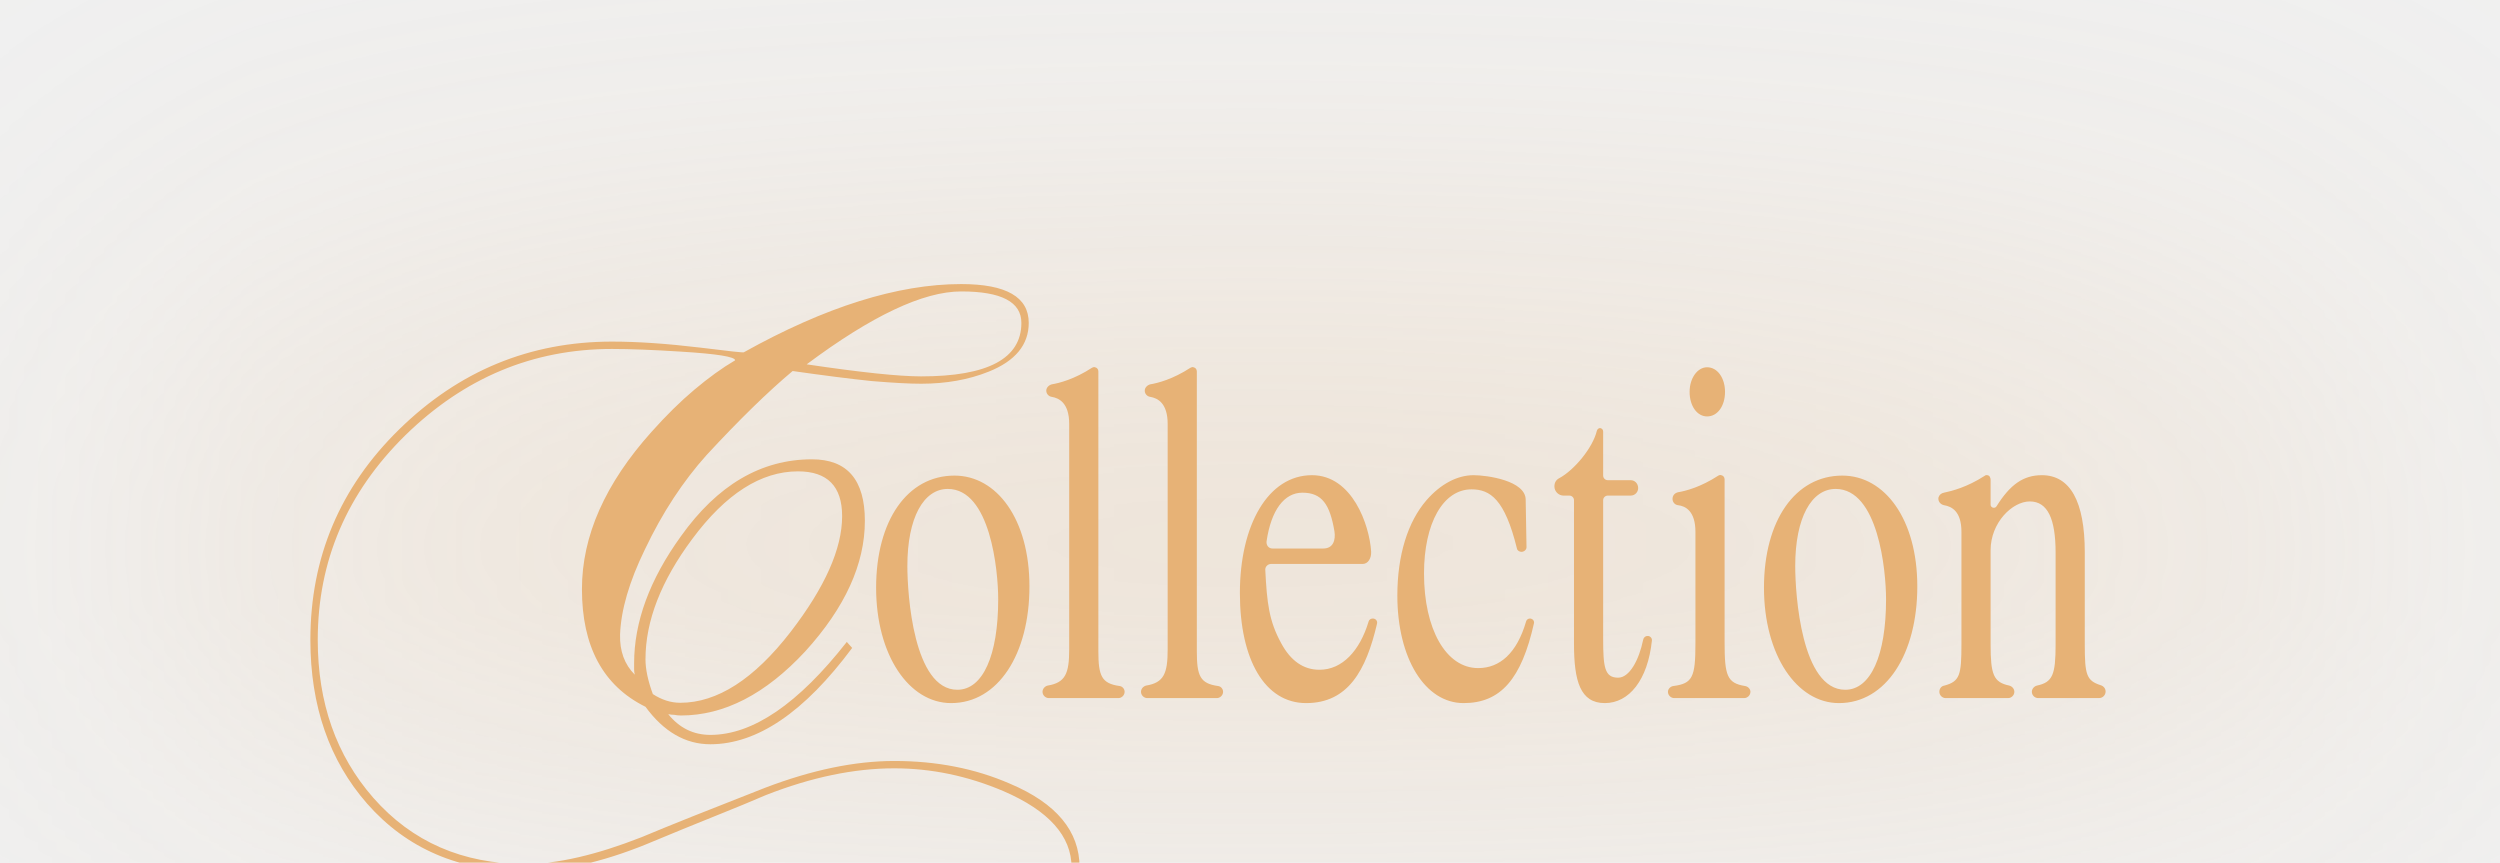
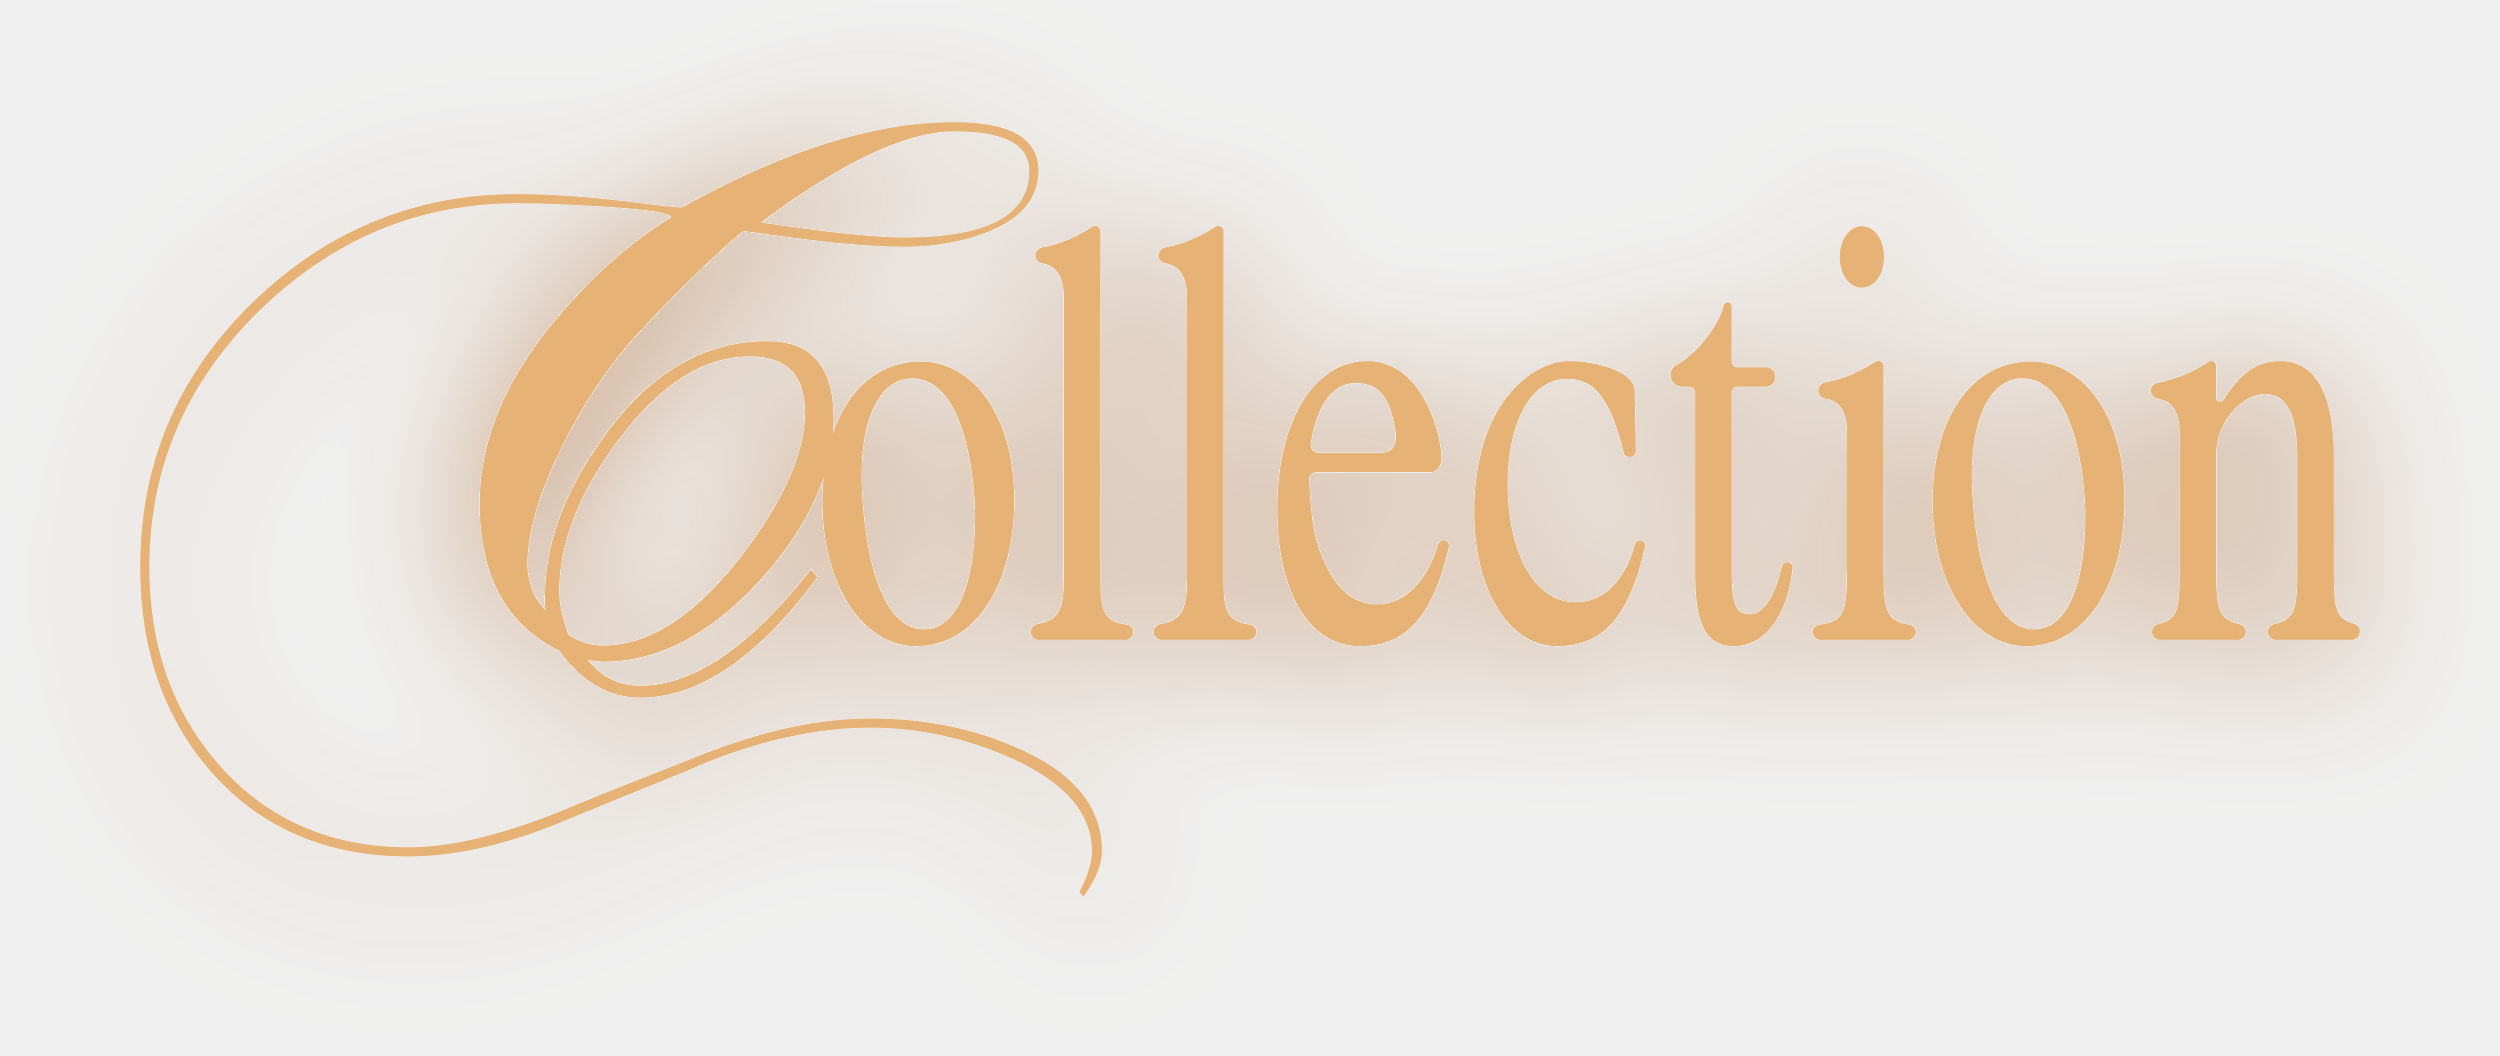
- <svg xmlns="http://www.w3.org/2000/svg" width="684" height="236" viewBox="0 0 684 236" fill="none">
-   <g clip-path="url(#clip0_1065_1035)">
-     <g filter="url(#filter0_f_1065_1035)">
-       <ellipse cx="342" cy="151.5" rx="342" ry="52.5" fill="#E7B276" fill-opacity="0.32" />
-     </g>
-     <path d="M295.371 237.299C295.371 240.105 294.029 243.399 291.345 247.181C290.857 246.693 290.552 246.327 290.43 246.083C292.26 242.667 293.175 239.739 293.175 237.299C293.175 228.759 286.953 221.805 274.509 216.437C264.749 212.289 254.806 210.215 244.68 210.215C233.7 210.215 221.988 212.655 209.544 217.535C205.884 219.121 201.309 221.012 195.819 223.208C190.329 225.404 183.924 228.027 176.604 231.077C164.526 235.957 153.546 238.397 143.664 238.397C125.73 238.397 111.334 232.236 100.476 219.914C90.106 208.08 84.921 193.135 84.921 175.079C84.921 152.509 93.034 133.294 109.26 117.434C125.608 101.452 145.006 93.461 167.454 93.461C174.408 93.461 182.46 94.01 191.61 95.108C199.418 96.084 203.383 96.511 203.505 96.389C225.831 83.945 245.656 77.723 262.98 77.723C275.302 77.723 281.463 81.261 281.463 88.337C281.463 94.315 277.803 98.768 270.483 101.696C264.993 103.892 258.832 104.99 252 104.99C248.828 104.99 244.314 104.746 238.458 104.258C232.602 103.648 225.404 102.733 216.864 101.513C210.032 107.247 202.163 114.933 193.257 124.571C190.085 128.109 187.096 132.013 184.29 136.283C181.484 140.553 178.861 145.25 176.421 150.374C172.151 159.158 169.894 166.905 169.65 173.615C169.528 178.129 170.87 181.789 173.676 184.595C173.554 184.107 173.493 183.619 173.493 183.131C173.493 182.643 173.493 182.094 173.493 181.484C173.493 170.138 177.763 158.548 186.303 146.714C196.307 132.684 208.263 125.669 222.171 125.669C231.809 125.669 236.628 131.281 236.628 142.505C236.628 154.339 231.199 166.234 220.341 178.19C209.483 189.902 198.137 195.758 186.303 195.758C185.693 195.758 185.083 195.697 184.473 195.575C183.985 195.575 183.436 195.514 182.826 195.392C185.876 199.174 189.719 201.065 194.355 201.065C205.945 201.065 218.389 192.586 231.687 175.628L233.151 177.275C220.097 194.843 207.165 203.627 194.355 203.627C187.523 203.627 181.606 200.211 176.604 193.379C165.014 187.645 159.219 176.909 159.219 161.171C159.219 146.653 165.563 132.318 178.251 118.166C182.277 113.652 186.181 109.809 189.963 106.637C193.867 103.343 197.588 100.659 201.126 98.585C201.126 97.609 196.185 96.816 186.303 96.206C182.521 95.962 179.044 95.779 175.872 95.657C172.7 95.535 169.894 95.474 167.454 95.474C145.86 95.474 127.011 103.343 110.907 119.081C94.925 134.819 86.934 153.485 86.934 175.079C86.934 192.281 91.997 206.677 102.123 218.267C112.737 230.345 126.584 236.384 143.664 236.384C152.448 236.384 163.062 233.944 175.506 229.064C179.288 227.478 183.924 225.587 189.414 223.391C195.026 221.195 201.675 218.572 209.361 215.522C222.171 210.642 233.944 208.202 244.68 208.202C256.27 208.202 266.823 210.276 276.339 214.424C289.027 219.792 295.371 227.417 295.371 237.299ZM279.45 88.337C279.45 82.603 273.96 79.736 262.98 79.736C252.61 79.736 238.519 86.385 220.707 99.683C235.469 101.879 245.9 102.977 252 102.977C270.3 102.977 279.45 98.097 279.45 88.337ZM230.406 141.224C230.406 133.05 226.38 128.963 218.328 128.963C208.202 128.963 198.564 135.124 189.414 147.446C180.874 158.914 176.604 169.894 176.604 180.386C176.604 183.07 177.275 186.242 178.617 189.902C181.057 191.488 183.558 192.281 186.12 192.281C196.246 192.281 206.311 185.815 216.315 172.883C225.709 160.683 230.406 150.13 230.406 141.224ZM260.225 192.368C248.711 192.368 239.705 179.258 239.705 160.79C239.705 142.436 248.255 130.124 261.137 130.124C272.765 130.124 281.657 142.094 281.657 160.448C281.657 178.916 273.107 192.368 260.225 192.368ZM273.107 163.982C273.107 156.002 270.941 133.772 259.313 133.772C252.701 133.772 248.255 141.638 248.255 154.862C248.255 162.728 249.965 188.72 261.935 188.72C268.889 188.72 273.107 179.372 273.107 163.982ZM306.326 187.694C307.124 187.808 307.694 188.492 307.694 189.29C307.694 190.202 306.896 191 305.984 191H286.946C286.034 191 285.236 190.202 285.236 189.29C285.236 188.492 285.806 187.808 286.604 187.58C291.506 186.782 292.532 184.274 292.532 177.662V115.988C292.532 110.288 289.796 108.92 287.744 108.578C286.946 108.464 286.262 107.78 286.262 106.868C286.262 106.07 286.946 105.386 287.744 105.158C289.796 104.816 293.9 103.79 298.802 100.598C299.03 100.484 299.372 100.37 299.6 100.484C300.17 100.598 300.512 101.054 300.512 101.624V178.232C300.512 184.958 301.424 187.01 306.326 187.694ZM333.267 187.694C334.065 187.808 334.635 188.492 334.635 189.29C334.635 190.202 333.837 191 332.925 191H313.887C312.975 191 312.177 190.202 312.177 189.29C312.177 188.492 312.747 187.808 313.545 187.58C318.447 186.782 319.473 184.274 319.473 177.662V115.988C319.473 110.288 316.737 108.92 314.685 108.578C313.887 108.464 313.203 107.78 313.203 106.868C313.203 106.07 313.887 105.386 314.685 105.158C316.737 104.816 320.841 103.79 325.743 100.598C325.971 100.484 326.313 100.37 326.541 100.484C327.111 100.598 327.453 101.054 327.453 101.624V178.232C327.453 184.958 328.365 187.01 333.267 187.694ZM375.598 169.226C376.396 169.226 376.966 169.91 376.738 170.708C373.774 183.362 368.872 192.368 357.358 192.368C346.072 192.368 339.232 180.512 339.232 162.272C339.232 143.576 346.984 130.01 358.954 130.01C370.012 130.01 374.686 143.69 375.142 150.872C375.256 152.81 374.23 154.292 372.862 154.292H347.782C346.87 154.292 346.072 155.09 346.186 156.002C346.642 165.008 347.212 169.91 350.518 175.952C353.14 180.854 356.674 183.248 361.006 183.248C367.276 183.248 372.064 178.004 374.458 170.024C374.572 169.568 375.028 169.226 375.598 169.226ZM348.124 150.074H362.032C364.768 150.074 365.452 147.794 365.11 145.4C363.856 137.99 361.69 134.798 356.332 134.798C351.43 134.798 347.782 139.472 346.528 148.136C346.414 149.162 347.098 150.074 348.124 150.074ZM418.566 169.226C419.25 169.226 419.82 169.796 419.706 170.48C416.286 185.756 410.586 192.368 400.44 192.368C389.838 192.368 382.314 180.056 382.314 162.956C382.314 151.898 385.164 142.778 390.294 136.85C394.17 132.404 398.73 130.01 403.176 130.01C406.824 130.01 417.426 131.492 417.426 136.736L417.654 149.732C417.654 150.416 416.97 150.986 416.286 150.986C415.716 150.986 415.146 150.644 415.032 150.074C411.726 136.622 407.736 133.886 402.606 133.886C394.854 133.886 389.61 143.12 389.61 156.914C389.61 172.19 395.652 182.792 404.43 182.792C410.358 182.792 415.032 178.688 417.54 170.024C417.654 169.568 418.11 169.226 418.566 169.226ZM450.708 174.014C451.392 173.9 452.076 174.584 451.962 175.268C450.822 186.098 445.692 192.368 439.08 192.368C432.354 192.368 430.644 186.326 430.644 176.18V136.85C430.644 136.166 430.074 135.596 429.39 135.596H427.794C426.426 135.596 425.286 134.456 425.286 133.088C425.286 132.062 425.742 131.264 426.654 130.808C430.644 128.642 435.774 122.6 436.914 117.812C437.028 117.47 437.37 117.128 437.712 117.128C438.282 117.128 438.624 117.584 438.624 118.04V130.124C438.624 130.808 439.194 131.378 439.878 131.378H446.148C447.288 131.378 448.2 132.29 448.2 133.544C448.2 134.684 447.288 135.596 446.148 135.596H439.878C439.194 135.596 438.624 136.166 438.624 136.85V174.584C438.624 182.45 438.966 185.414 442.728 185.414C445.806 185.414 448.428 180.626 449.568 175.04C449.682 174.47 450.138 174.014 450.708 174.014ZM467.063 113.936C464.327 113.936 462.275 111.086 462.275 107.21C462.275 103.448 464.441 100.484 467.063 100.484C469.913 100.484 471.965 103.448 471.965 107.21C471.965 111.086 469.913 113.936 467.063 113.936ZM477.437 187.694C478.235 187.808 478.919 188.492 478.919 189.29C478.919 190.202 478.121 191 477.209 191H458.057C457.145 191 456.347 190.202 456.347 189.29C456.347 188.492 457.031 187.808 457.829 187.694C463.073 187.01 463.871 185.3 463.871 176.066V145.514C463.871 139.814 461.135 138.446 459.083 138.218C458.171 138.104 457.601 137.306 457.601 136.508C457.601 135.596 458.171 134.912 459.083 134.684C461.135 134.342 465.239 133.316 470.141 130.124C470.369 130.01 470.597 129.896 470.939 130.01C471.509 130.124 471.851 130.58 471.851 131.15V175.838C471.851 184.844 472.535 186.896 477.437 187.694ZM503.143 192.368C491.629 192.368 482.623 179.258 482.623 160.79C482.623 142.436 491.173 130.124 504.055 130.124C515.683 130.124 524.575 142.094 524.575 160.448C524.575 178.916 516.025 192.368 503.143 192.368ZM516.025 163.982C516.025 156.002 513.859 133.772 502.231 133.772C495.619 133.772 491.173 141.638 491.173 154.862C491.173 162.728 492.883 188.72 504.853 188.72C511.807 188.72 516.025 179.372 516.025 163.982ZM574.726 187.466C575.524 187.694 576.094 188.378 576.094 189.176C576.094 190.202 575.296 191 574.27 191H557.626C556.714 191 555.916 190.202 555.916 189.29C555.916 188.492 556.486 187.808 557.284 187.58C561.616 186.668 562.414 184.616 562.414 176.294V151.214C562.414 141.98 560.248 137.192 555.346 137.192C550.558 137.192 544.63 143.006 544.63 150.53V176.294C544.63 184.616 545.428 186.668 549.76 187.58C550.558 187.808 551.128 188.492 551.128 189.29C551.128 190.202 550.33 191 549.418 191H532.318C531.406 191 530.608 190.202 530.608 189.29C530.608 188.378 531.178 187.694 531.976 187.58C536.194 186.44 536.65 184.73 536.65 176.294V145.514C536.65 139.814 533.914 138.56 531.862 138.218C530.836 137.99 530.152 137.078 530.38 136.052C530.608 135.368 531.178 134.912 531.862 134.798C534.028 134.342 538.132 133.316 542.92 130.238C543.262 129.896 543.832 129.896 544.288 130.238C544.516 130.58 544.63 130.922 544.63 131.264V138.104C544.63 138.902 545.77 139.244 546.226 138.56C549.988 132.518 553.636 130.01 558.652 130.01C566.404 130.01 570.394 137.192 570.394 151.1V176.294C570.394 184.616 570.85 186.212 574.726 187.466Z" fill="#E7B276" />
+ <svg xmlns="http://www.w3.org/2000/svg" width="547" height="231" viewBox="0 0 547 231" fill="none">
+   <g filter="url(#filter0_d_1752_426)">
+     <path d="M241.116 186.299C241.116 189.105 239.774 192.399 237.09 196.181C236.602 195.693 236.297 195.327 236.175 195.083C238.005 191.667 238.92 188.739 238.92 186.299C238.92 177.759 232.698 170.805 220.254 165.437C210.494 161.289 200.551 159.215 190.425 159.215C179.445 159.215 167.733 161.655 155.289 166.535C151.629 168.121 147.054 170.012 141.564 172.208C136.074 174.404 129.669 177.027 122.349 180.077C110.271 184.957 99.291 187.397 89.409 187.397C71.475 187.397 57.079 181.236 46.221 168.914C35.851 157.08 30.666 142.135 30.666 124.079C30.666 101.509 38.779 82.294 55.005 66.434C71.353 50.452 90.751 42.461 113.199 42.461C120.153 42.461 128.205 43.01 137.355 44.108C145.163 45.084 149.128 45.511 149.25 45.389C171.576 32.945 191.401 26.723 208.725 26.723C221.047 26.723 227.208 30.261 227.208 37.337C227.208 43.315 223.548 47.768 216.228 50.696C210.738 52.892 204.577 53.99 197.745 53.99C194.573 53.99 190.059 53.746 184.203 53.258C178.347 52.648 171.149 51.733 162.609 50.513C155.777 56.247 147.908 63.933 139.002 73.571C135.83 77.109 132.841 81.013 130.035 85.283C127.229 89.553 124.606 94.25 122.166 99.374C117.896 108.158 115.639 115.905 115.395 122.615C115.273 127.129 116.615 130.789 119.421 133.595C119.299 133.107 119.238 132.619 119.238 132.131C119.238 131.643 119.238 131.094 119.238 130.484C119.238 119.138 123.508 107.548 132.048 95.714C142.052 81.684 154.008 74.669 167.916 74.669C177.554 74.669 182.373 80.281 182.373 91.505C182.373 103.339 176.944 115.234 166.086 127.19C155.228 138.902 143.882 144.758 132.048 144.758C131.438 144.758 130.828 144.697 130.218 144.575C129.73 144.575 129.181 144.514 128.571 144.392C131.621 148.174 135.464 150.065 140.1 150.065C151.69 150.065 164.134 141.586 177.432 124.628L178.896 126.275C165.842 143.843 152.91 152.627 140.1 152.627C133.268 152.627 127.351 149.211 122.349 142.379C110.759 136.645 104.964 125.909 104.964 110.171C104.964 95.653 111.308 81.318 123.996 67.166C128.022 62.652 131.926 58.809 135.708 55.637C139.612 52.343 143.333 49.659 146.871 47.585C146.871 46.609 141.93 45.816 132.048 45.206C128.266 44.962 124.789 44.779 121.617 44.657C118.445 44.535 115.639 44.474 113.199 44.474C91.605 44.474 72.756 52.343 56.652 68.081C40.67 83.819 32.679 102.485 32.679 124.079C32.679 141.281 37.742 155.677 47.868 167.267C58.482 179.345 72.329 185.384 89.409 185.384C98.193 185.384 108.807 182.944 121.251 178.064C125.033 176.478 129.669 174.587 135.159 172.391C140.771 170.195 147.42 167.572 155.106 164.522C167.916 159.642 179.689 157.202 190.425 157.202C202.015 157.202 212.568 159.276 222.084 163.424C234.772 168.792 241.116 176.417 241.116 186.299ZM225.195 37.337C225.195 31.603 219.705 28.736 208.725 28.736C198.355 28.736 184.264 35.385 166.452 48.683C181.214 50.879 191.645 51.977 197.745 51.977C216.045 51.977 225.195 47.097 225.195 37.337ZM176.151 90.224C176.151 82.05 172.125 77.963 164.073 77.963C153.947 77.963 144.309 84.124 135.159 96.446C126.619 107.914 122.349 118.894 122.349 129.386C122.349 132.07 123.02 135.242 124.362 138.902C126.802 140.488 129.303 141.281 131.865 141.281C141.991 141.281 152.056 134.815 162.06 121.883C171.454 109.683 176.151 99.13 176.151 90.224ZM200.48 141.368C188.966 141.368 179.96 128.258 179.96 109.79C179.96 91.436 188.51 79.124 201.392 79.124C213.02 79.124 221.912 91.094 221.912 109.448C221.912 127.916 213.362 141.368 200.48 141.368ZM213.362 112.982C213.362 105.002 211.196 82.772 199.568 82.772C192.956 82.772 188.51 90.638 188.51 103.862C188.51 111.728 190.22 137.72 202.19 137.72C209.144 137.72 213.362 128.372 213.362 112.982ZM246.581 136.694C247.379 136.808 247.949 137.492 247.949 138.29C247.949 139.202 247.151 140 246.239 140H227.201C226.289 140 225.491 139.202 225.491 138.29C225.491 137.492 226.061 136.808 226.859 136.58C231.761 135.782 232.787 133.274 232.787 126.662V64.988C232.787 59.288 230.051 57.92 227.999 57.578C227.201 57.464 226.517 56.78 226.517 55.868C226.517 55.07 227.201 54.386 227.999 54.158C230.051 53.816 234.155 52.79 239.057 49.598C239.285 49.484 239.627 49.37 239.855 49.484C240.425 49.598 240.767 50.054 240.767 50.624V127.232C240.767 133.958 241.679 136.01 246.581 136.694ZM273.522 136.694C274.32 136.808 274.89 137.492 274.89 138.29C274.89 139.202 274.092 140 273.18 140H254.142C253.23 140 252.432 139.202 252.432 138.29C252.432 137.492 253.002 136.808 253.8 136.58C258.702 135.782 259.728 133.274 259.728 126.662V64.988C259.728 59.288 256.992 57.92 254.94 57.578C254.142 57.464 253.458 56.78 253.458 55.868C253.458 55.07 254.142 54.386 254.94 54.158C256.992 53.816 261.096 52.79 265.998 49.598C266.226 49.484 266.568 49.37 266.796 49.484C267.366 49.598 267.708 50.054 267.708 50.624V127.232C267.708 133.958 268.62 136.01 273.522 136.694ZM315.853 118.226C316.651 118.226 317.221 118.91 316.993 119.708C314.029 132.362 309.127 141.368 297.613 141.368C286.327 141.368 279.487 129.512 279.487 111.272C279.487 92.576 287.239 79.01 299.209 79.01C310.267 79.01 314.941 92.69 315.397 99.872C315.511 101.81 314.485 103.292 313.117 103.292H288.037C287.125 103.292 286.327 104.09 286.441 105.002C286.897 114.008 287.467 118.91 290.773 124.952C293.395 129.854 296.929 132.248 301.261 132.248C307.531 132.248 312.319 127.004 314.713 119.024C314.827 118.568 315.283 118.226 315.853 118.226ZM288.379 99.074H302.287C305.023 99.074 305.707 96.794 305.365 94.4C304.111 86.99 301.945 83.798 296.587 83.798C291.685 83.798 288.037 88.472 286.783 97.136C286.669 98.162 287.353 99.074 288.379 99.074ZM358.821 118.226C359.505 118.226 360.075 118.796 359.961 119.48C356.541 134.756 350.841 141.368 340.695 141.368C330.093 141.368 322.569 129.056 322.569 111.956C322.569 100.898 325.419 91.778 330.549 85.85C334.425 81.404 338.985 79.01 343.431 79.01C347.079 79.01 357.681 80.492 357.681 85.736L357.909 98.732C357.909 99.416 357.225 99.986 356.541 99.986C355.971 99.986 355.401 99.644 355.287 99.074C351.981 85.622 347.991 82.886 342.861 82.886C335.109 82.886 329.865 92.12 329.865 105.914C329.865 121.19 335.907 131.792 344.685 131.792C350.613 131.792 355.287 127.688 357.795 119.024C357.909 118.568 358.365 118.226 358.821 118.226ZM390.963 123.014C391.647 122.9 392.331 123.584 392.217 124.268C391.077 135.098 385.947 141.368 379.335 141.368C372.609 141.368 370.899 135.326 370.899 125.18V85.85C370.899 85.166 370.329 84.596 369.645 84.596H368.049C366.681 84.596 365.541 83.456 365.541 82.088C365.541 81.062 365.997 80.264 366.909 79.808C370.899 77.642 376.029 71.6 377.169 66.812C377.283 66.47 377.625 66.128 377.967 66.128C378.537 66.128 378.879 66.584 378.879 67.04V79.124C378.879 79.808 379.449 80.378 380.133 80.378H386.403C387.543 80.378 388.455 81.29 388.455 82.544C388.455 83.684 387.543 84.596 386.403 84.596H380.133C379.449 84.596 378.879 85.166 378.879 85.85V123.584C378.879 131.45 379.221 134.414 382.983 134.414C386.061 134.414 388.683 129.626 389.823 124.04C389.937 123.47 390.393 123.014 390.963 123.014ZM407.318 62.936C404.582 62.936 402.53 60.086 402.53 56.21C402.53 52.448 404.696 49.484 407.318 49.484C410.168 49.484 412.22 52.448 412.22 56.21C412.22 60.086 410.168 62.936 407.318 62.936ZM417.692 136.694C418.49 136.808 419.174 137.492 419.174 138.29C419.174 139.202 418.376 140 417.464 140H398.312C397.4 140 396.602 139.202 396.602 138.29C396.602 137.492 397.286 136.808 398.084 136.694C403.328 136.01 404.126 134.3 404.126 125.066V94.514C404.126 88.814 401.39 87.446 399.338 87.218C398.426 87.104 397.856 86.306 397.856 85.508C397.856 84.596 398.426 83.912 399.338 83.684C401.39 83.342 405.494 82.316 410.396 79.124C410.624 79.01 410.852 78.896 411.194 79.01C411.764 79.124 412.106 79.58 412.106 80.15V124.838C412.106 133.844 412.79 135.896 417.692 136.694ZM443.398 141.368C431.884 141.368 422.878 128.258 422.878 109.79C422.878 91.436 431.428 79.124 444.31 79.124C455.938 79.124 464.83 91.094 464.83 109.448C464.83 127.916 456.28 141.368 443.398 141.368ZM456.28 112.982C456.28 105.002 454.114 82.772 442.486 82.772C435.874 82.772 431.428 90.638 431.428 103.862C431.428 111.728 433.138 137.72 445.108 137.72C452.062 137.72 456.28 128.372 456.28 112.982ZM514.981 136.466C515.779 136.694 516.349 137.378 516.349 138.176C516.349 139.202 515.551 140 514.525 140H497.881C496.969 140 496.171 139.202 496.171 138.29C496.171 137.492 496.741 136.808 497.539 136.58C501.871 135.668 502.669 133.616 502.669 125.294V100.214C502.669 90.98 500.503 86.192 495.601 86.192C490.813 86.192 484.885 92.006 484.885 99.53V125.294C484.885 133.616 485.683 135.668 490.015 136.58C490.813 136.808 491.383 137.492 491.383 138.29C491.383 139.202 490.585 140 489.673 140H472.573C471.661 140 470.863 139.202 470.863 138.29C470.863 137.378 471.433 136.694 472.231 136.58C476.449 135.44 476.905 133.73 476.905 125.294V94.514C476.905 88.814 474.169 87.56 472.117 87.218C471.091 86.99 470.407 86.078 470.635 85.052C470.863 84.368 471.433 83.912 472.117 83.798C474.283 83.342 478.387 82.316 483.175 79.238C483.517 78.896 484.087 78.896 484.543 79.238C484.771 79.58 484.885 79.922 484.885 80.264V87.104C484.885 87.902 486.025 88.244 486.481 87.56C490.243 81.518 493.891 79.01 498.907 79.01C506.659 79.01 510.649 86.192 510.649 100.1V125.294C510.649 133.616 511.105 135.212 514.981 136.466Z" fill="#E7B276" />
  </g>
  <defs>
-     <filter id="filter0_f_1065_1035" x="-164.4" y="-65.4" width="1012.8" height="433.8" filterUnits="userSpaceOnUse" color-interpolation-filters="sRGB">
+     <filter id="filter0_d_1752_426" x="0.666" y="0.723" width="545.684" height="229.458" filterUnits="userSpaceOnUse" color-interpolation-filters="sRGB">
      <feFlood flood-opacity="0" result="BackgroundImageFix" />
-       <feBlend mode="normal" in="SourceGraphic" in2="BackgroundImageFix" result="shape" />
-       <feGaussianBlur stdDeviation="82.2" result="effect1_foregroundBlur_1065_1035" />
+       <feColorMatrix in="SourceAlpha" type="matrix" values="0 0 0 0 0 0 0 0 0 0 0 0 0 0 0 0 0 0 127 0" result="hardAlpha" />
+       <feOffset dy="4" />
+       <feGaussianBlur stdDeviation="15" />
+       <feComposite in2="hardAlpha" operator="out" />
+       <feColorMatrix type="matrix" values="0 0 0 0 0.749 0 0 0 0 0.557 0 0 0 0 0.388 0 0 0 1 0" />
+       <feBlend mode="normal" in2="BackgroundImageFix" result="effect1_dropShadow_1752_426" />
+       <feBlend mode="normal" in="SourceGraphic" in2="effect1_dropShadow_1752_426" result="shape" />
    </filter>
-     <clipPath id="clip0_1065_1035">
-       <rect width="684" height="236" fill="white" />
-     </clipPath>
  </defs>
</svg>
